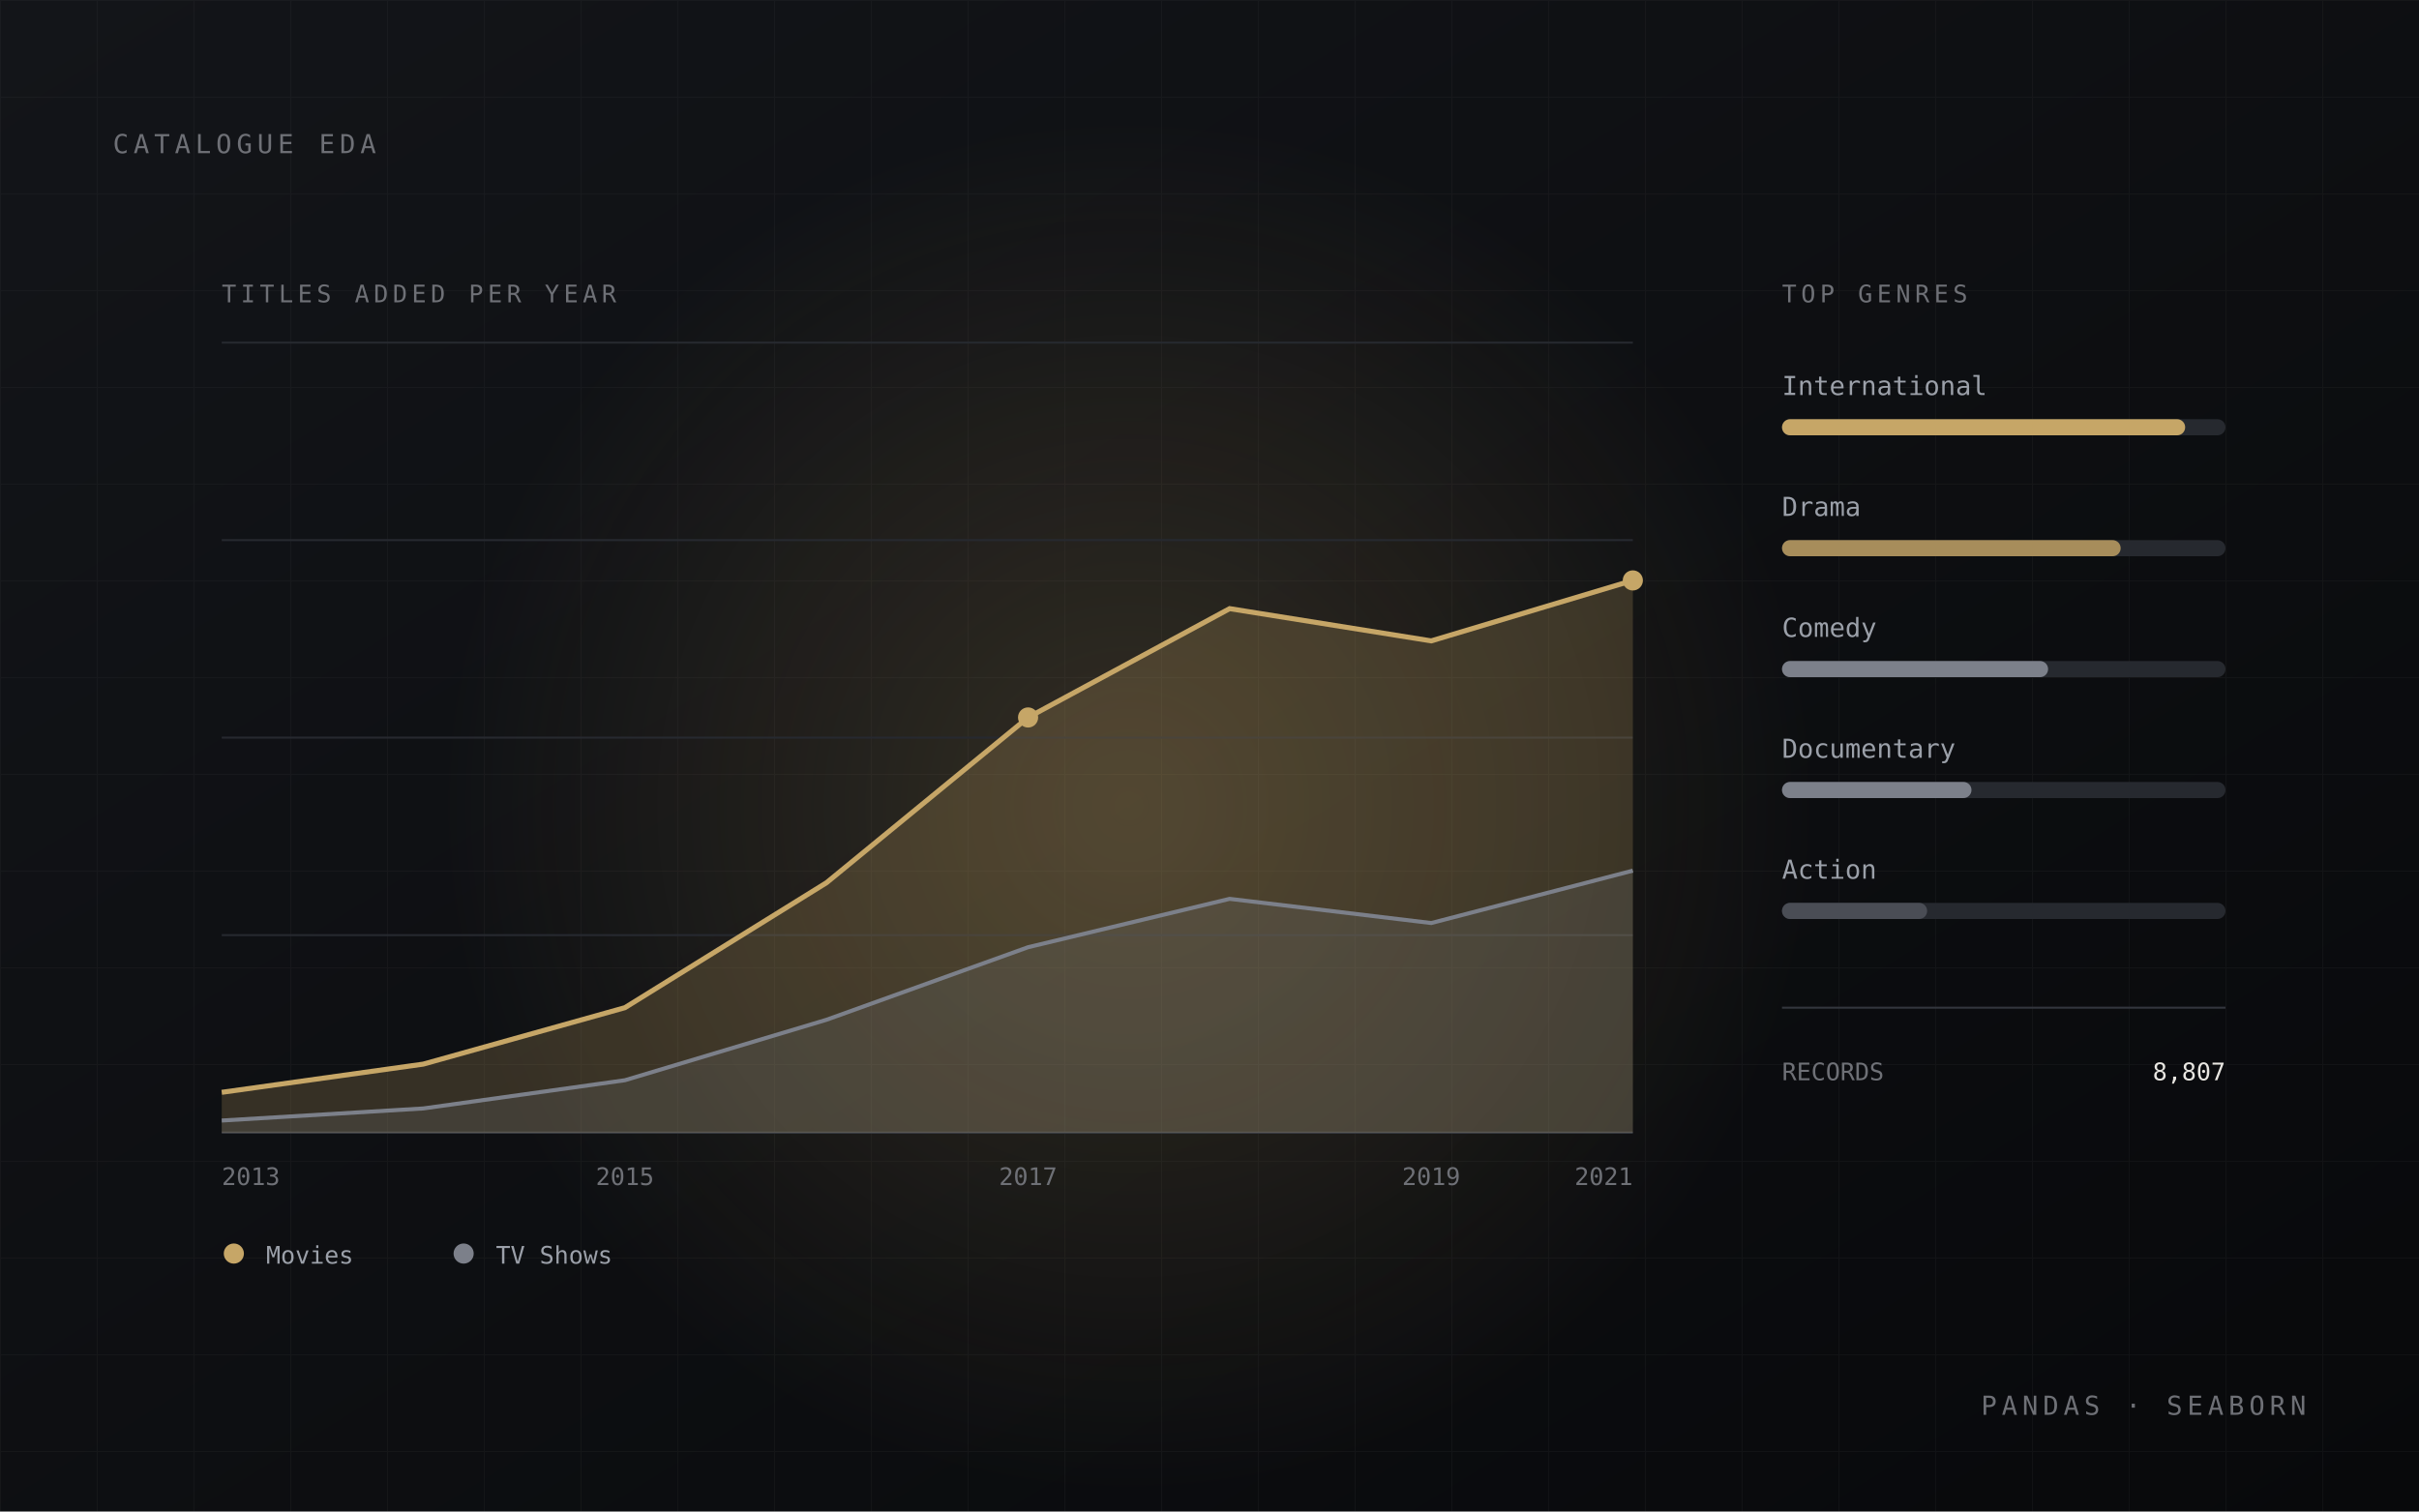
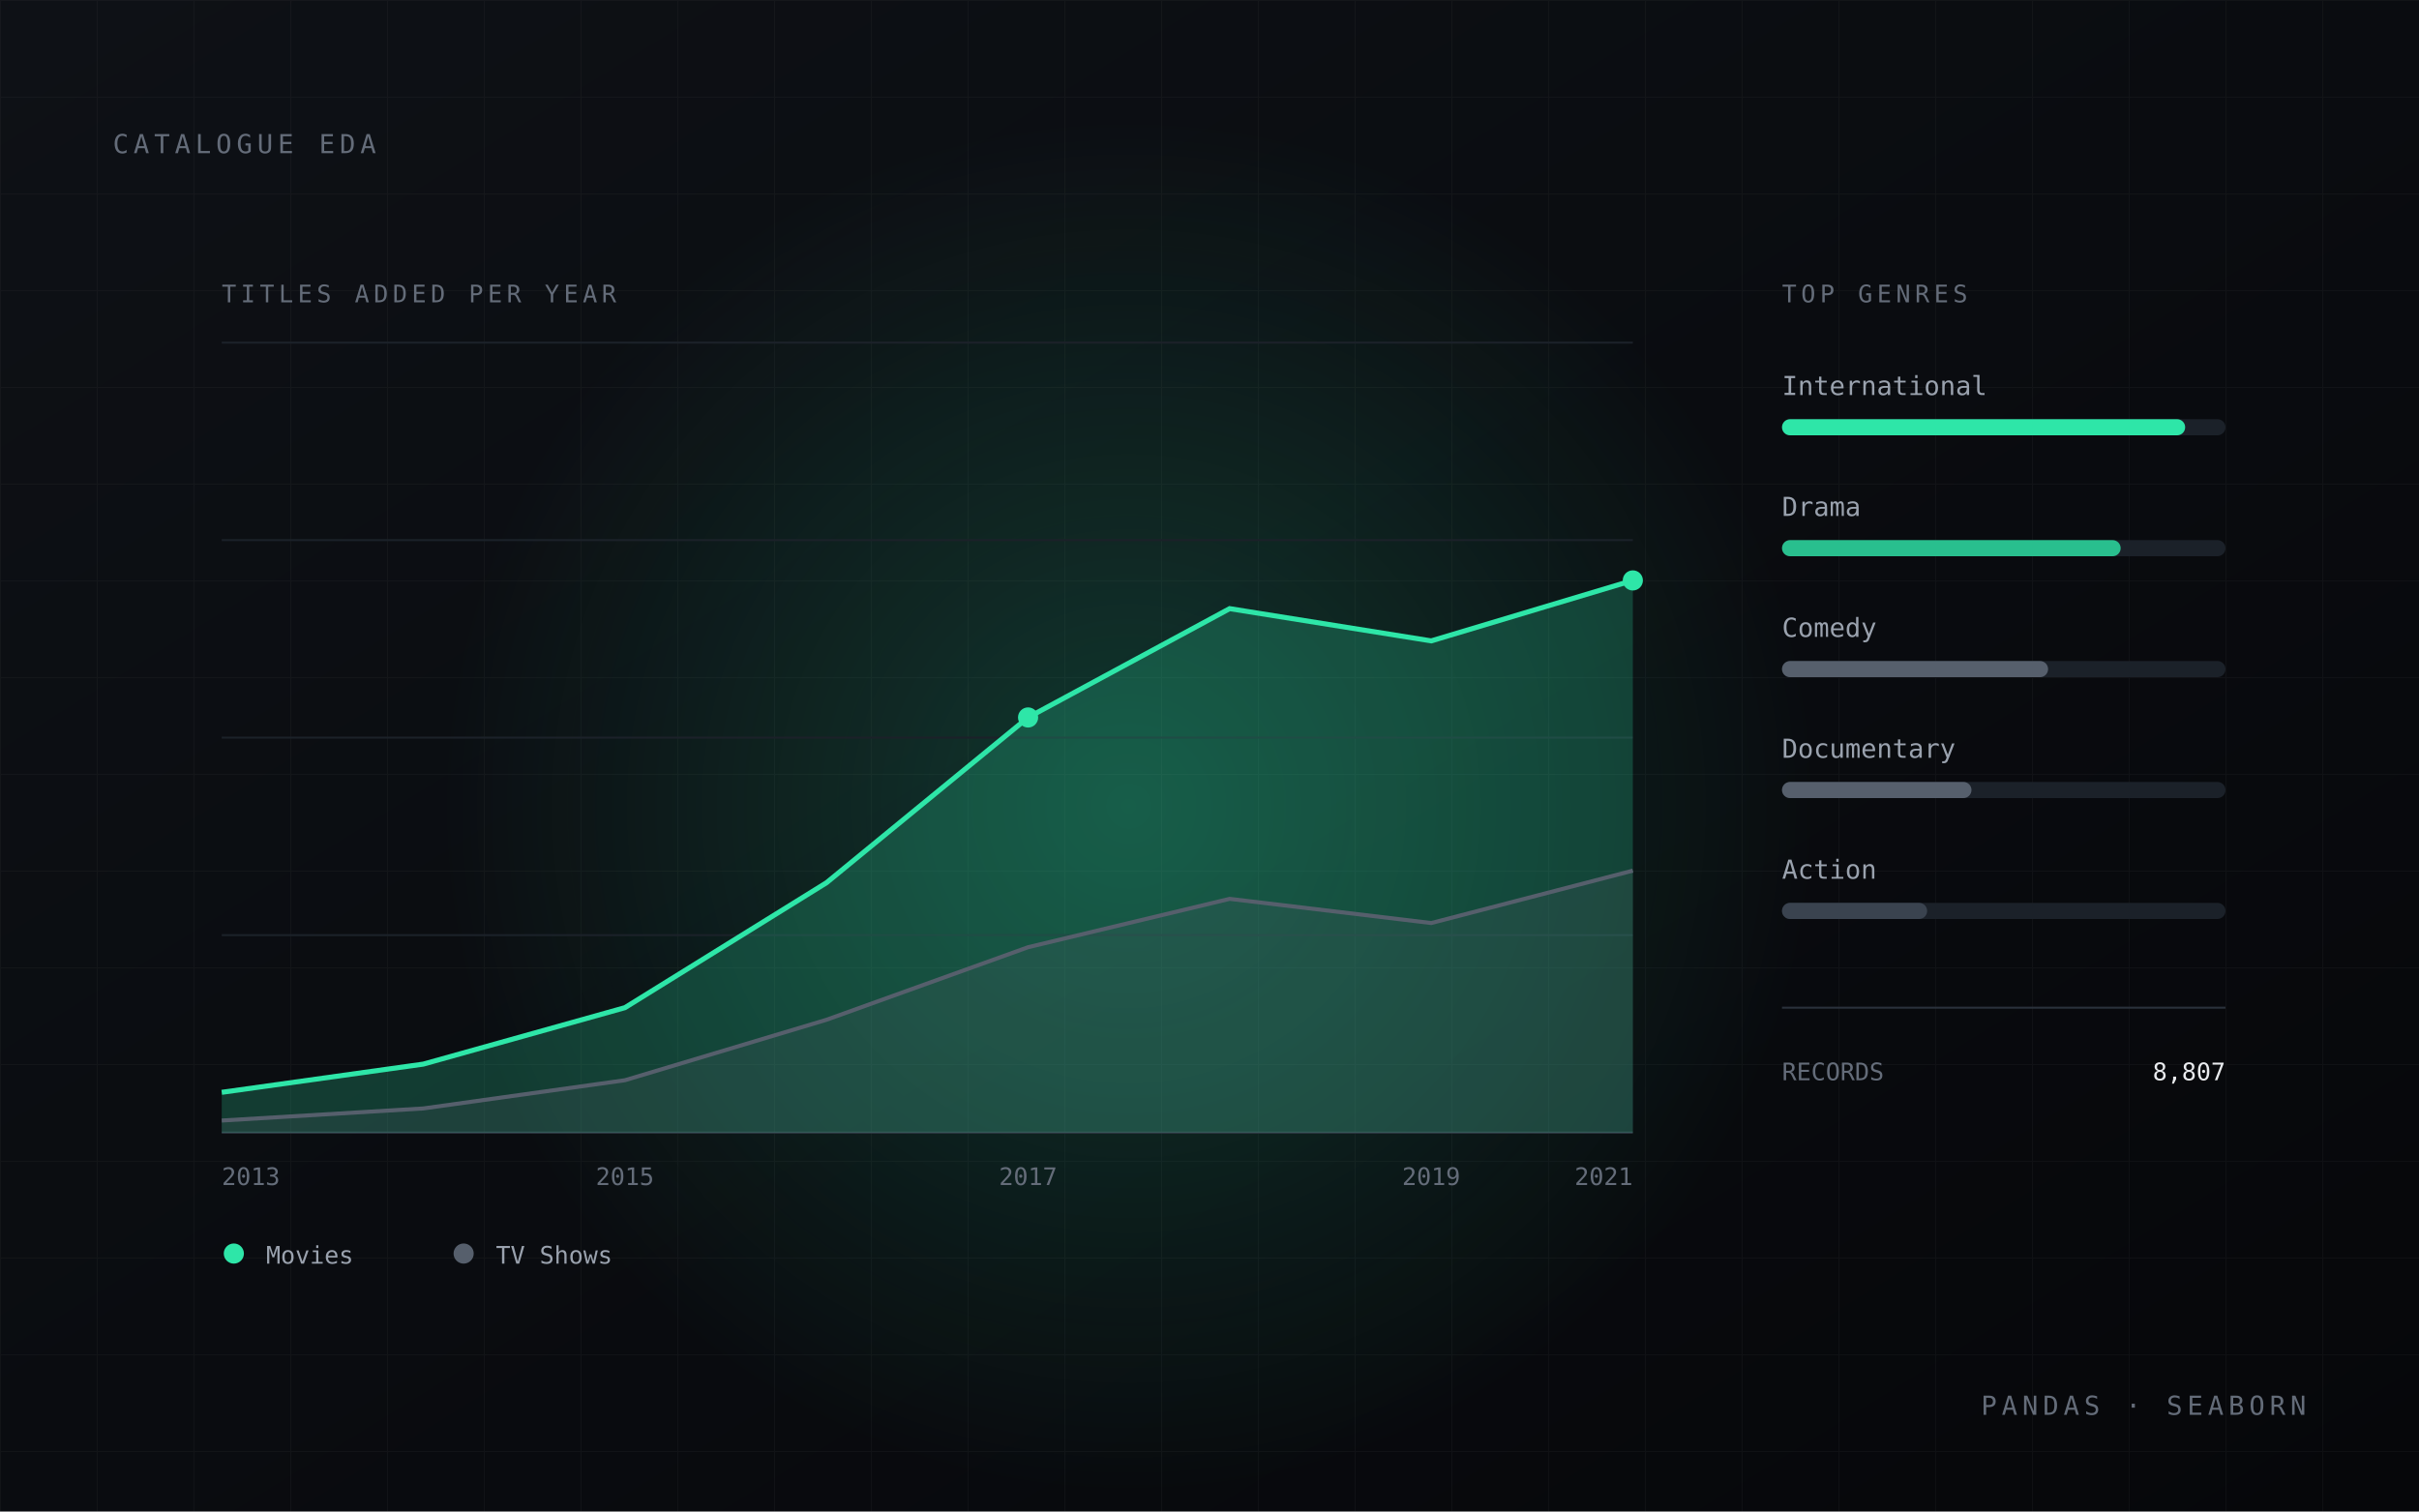
<svg xmlns="http://www.w3.org/2000/svg" viewBox="0 0 1200 750" role="img" aria-label="Stacked area chart of catalogue growth by year beside a genre distribution">
  <defs>
    <linearGradient id="nf-bg" x1="0" y1="0" x2="1" y2="1">
-       <stop offset="0" stop-color="#131519" />
-       <stop offset="1" stop-color="#08090B" />
+       <stop offset="0" stop-color="#0E1116" />
+       <stop offset="1" stop-color="#06070A" />
    </linearGradient>
    <pattern id="nf-grid" width="48" height="48" patternUnits="userSpaceOnUse">
      <path d="M48 0H0V48" fill="none" stroke="#FFFFFF" stroke-opacity=".035" stroke-width="1" />
    </pattern>
    <radialGradient id="nf-glow" cx=".5" cy=".5" r=".5">
-       <stop offset="0" stop-color="#C6A667" stop-opacity=".2" />
-       <stop offset="1" stop-color="#C6A667" stop-opacity="0" />
+       <stop offset="0" stop-color="#2EE6A8" stop-opacity=".2" />
+       <stop offset="1" stop-color="#2EE6A8" stop-opacity="0" />
    </radialGradient>
  </defs>
  <rect width="1200" height="750" fill="url(#nf-bg)" />
  <rect width="1200" height="750" fill="url(#nf-grid)" />
  <circle cx="560" cy="400" r="340" fill="url(#nf-glow)" />
  <g transform="translate(110 170)">
-     <text x="0" y="-20" font-family="ui-monospace,'JetBrains Mono',monospace" font-size="12" letter-spacing="2.2" fill="#6E7076">TITLES ADDED PER YEAR</text>
-     <g stroke="#26292F">
+     <text x="0" y="-20" font-family="ui-monospace,'JetBrains Mono',monospace" font-size="12" letter-spacing="2.2" fill="#646C79">TITLES ADDED PER YEAR</text>
+     <g stroke="#1B2129">
      <line x1="0" y1="0" x2="700" y2="0" />
      <line x1="0" y1="98" x2="700" y2="98" />
      <line x1="0" y1="196" x2="700" y2="196" />
      <line x1="0" y1="294" x2="700" y2="294" />
    </g>
-     <line x1="0" y1="392" x2="700" y2="392" stroke="#3A3D44" />
-     <path d="M0 392 L 0 372 L 100 358 L 200 330 L 300 268 L 400 186 L 500 132 L 600 148 L 700 118 L 700 392 Z" fill="#C6A667" fill-opacity=".22" />
-     <path d="M0 372 L 100 358 L 200 330 L 300 268 L 400 186 L 500 132 L 600 148 L 700 118" fill="none" stroke="#C6A667" stroke-width="2.5" />
-     <path d="M0 392 L 0 386 L 100 380 L 200 366 L 300 336 L 400 300 L 500 276 L 600 288 L 700 262 L 700 392 Z" fill="#7C808A" fill-opacity=".18" />
-     <path d="M0 386 L 100 380 L 200 366 L 300 336 L 400 300 L 500 276 L 600 288 L 700 262" fill="none" stroke="#7C808A" stroke-width="2" />
-     <g fill="#C6A667">
+     <line x1="0" y1="392" x2="700" y2="392" stroke="#2F3742" />
+     <path d="M0 392 L 0 372 L 100 358 L 200 330 L 300 268 L 400 186 L 500 132 L 600 148 L 700 118 L 700 392 Z" fill="#2EE6A8" fill-opacity=".22" />
+     <path d="M0 372 L 100 358 L 200 330 L 300 268 L 400 186 L 500 132 L 600 148 L 700 118" fill="none" stroke="#2EE6A8" stroke-width="2.5" />
+     <path d="M0 392 L 0 386 L 100 380 L 200 366 L 300 336 L 400 300 L 500 276 L 600 288 L 700 262 L 700 392 Z" fill="#565F6C" fill-opacity=".18" />
+     <path d="M0 386 L 100 380 L 200 366 L 300 336 L 400 300 L 500 276 L 600 288 L 700 262" fill="none" stroke="#565F6C" stroke-width="2" />
+     <g fill="#2EE6A8">
      <circle cx="400" cy="186" r="5" />
      <circle cx="700" cy="118" r="5" />
    </g>
-     <g font-family="ui-monospace,'JetBrains Mono',monospace" font-size="12" fill="#6E7076">
+     <g font-family="ui-monospace,'JetBrains Mono',monospace" font-size="12" fill="#646C79">
      <text x="0" y="418">2013</text>
      <text x="200" y="418" text-anchor="middle">2015</text>
      <text x="400" y="418" text-anchor="middle">2017</text>
      <text x="600" y="418" text-anchor="middle">2019</text>
      <text x="700" y="418" text-anchor="end">2021</text>
    </g>
-     <g font-family="ui-monospace,'JetBrains Mono',monospace" font-size="12" fill="#9BA0A9">
-       <circle cx="6" cy="452" r="5" fill="#C6A667" />
+     <g font-family="ui-monospace,'JetBrains Mono',monospace" font-size="12" fill="#9AA2AE">
+       <circle cx="6" cy="452" r="5" fill="#2EE6A8" />
      <text x="22" y="457">Movies</text>
-       <circle cx="120" cy="452" r="5" fill="#7C808A" />
+       <circle cx="120" cy="452" r="5" fill="#565F6C" />
      <text x="136" y="457">TV Shows</text>
    </g>
  </g>
  <g transform="translate(884 170)" font-family="ui-monospace,'JetBrains Mono',monospace">
-     <text x="0" y="-20" font-size="12" letter-spacing="2.2" fill="#6E7076">TOP GENRES</text>
+     <text x="0" y="-20" font-size="12" letter-spacing="2.2" fill="#646C79">TOP GENRES</text>
    <g font-size="13">
-       <text x="0" y="26" fill="#9BA0A9">International</text>
-       <rect x="0" y="38" width="220" height="8" rx="4" fill="#26292F" />
-       <rect x="0" y="38" width="200" height="8" rx="4" fill="#C6A667" />
-       <text x="0" y="86" fill="#9BA0A9">Drama</text>
-       <rect x="0" y="98" width="220" height="8" rx="4" fill="#26292F" />
-       <rect x="0" y="98" width="168" height="8" rx="4" fill="#C6A667" fill-opacity=".8" />
-       <text x="0" y="146" fill="#9BA0A9">Comedy</text>
-       <rect x="0" y="158" width="220" height="8" rx="4" fill="#26292F" />
-       <rect x="0" y="158" width="132" height="8" rx="4" fill="#7C808A" />
-       <text x="0" y="206" fill="#9BA0A9">Documentary</text>
-       <rect x="0" y="218" width="220" height="8" rx="4" fill="#26292F" />
-       <rect x="0" y="218" width="94" height="8" rx="4" fill="#7C808A" />
-       <text x="0" y="266" fill="#9BA0A9">Action</text>
-       <rect x="0" y="278" width="220" height="8" rx="4" fill="#26292F" />
-       <rect x="0" y="278" width="72" height="8" rx="4" fill="#4A4D55" />
+       <text x="0" y="26" fill="#9AA2AE">International</text>
+       <rect x="0" y="38" width="220" height="8" rx="4" fill="#1B2129" />
+       <rect x="0" y="38" width="200" height="8" rx="4" fill="#2EE6A8" />
+       <text x="0" y="86" fill="#9AA2AE">Drama</text>
+       <rect x="0" y="98" width="220" height="8" rx="4" fill="#1B2129" />
+       <rect x="0" y="98" width="168" height="8" rx="4" fill="#2EE6A8" fill-opacity=".8" />
+       <text x="0" y="146" fill="#9AA2AE">Comedy</text>
+       <rect x="0" y="158" width="220" height="8" rx="4" fill="#1B2129" />
+       <rect x="0" y="158" width="132" height="8" rx="4" fill="#565F6C" />
+       <text x="0" y="206" fill="#9AA2AE">Documentary</text>
+       <rect x="0" y="218" width="220" height="8" rx="4" fill="#1B2129" />
+       <rect x="0" y="218" width="94" height="8" rx="4" fill="#565F6C" />
+       <text x="0" y="266" fill="#9AA2AE">Action</text>
+       <rect x="0" y="278" width="220" height="8" rx="4" fill="#1B2129" />
+       <rect x="0" y="278" width="72" height="8" rx="4" fill="#3A434F" />
    </g>
-     <line x1="0" y1="330" x2="220" y2="330" stroke="#33363D" />
-     <text x="0" y="366" font-size="12" fill="#6E7076">RECORDS</text>
-     <text x="220" y="366" font-size="12" text-anchor="end" fill="#E8E6E1">8,807</text>
+     <line x1="0" y1="330" x2="220" y2="330" stroke="#2A313B" />
+     <text x="0" y="366" font-size="12" fill="#646C79">RECORDS</text>
+     <text x="220" y="366" font-size="12" text-anchor="end" fill="#E9EBEE">8,807</text>
  </g>
-   <g font-family="ui-monospace,'JetBrains Mono',monospace" font-size="13" letter-spacing="2.4" fill="#6E7076">
+   <g font-family="ui-monospace,'JetBrains Mono',monospace" font-size="13" letter-spacing="2.4" fill="#646C79">
    <text x="56" y="76">CATALOGUE EDA</text>
    <text x="1144" y="702" text-anchor="end">PANDAS · SEABORN</text>
  </g>
</svg>
